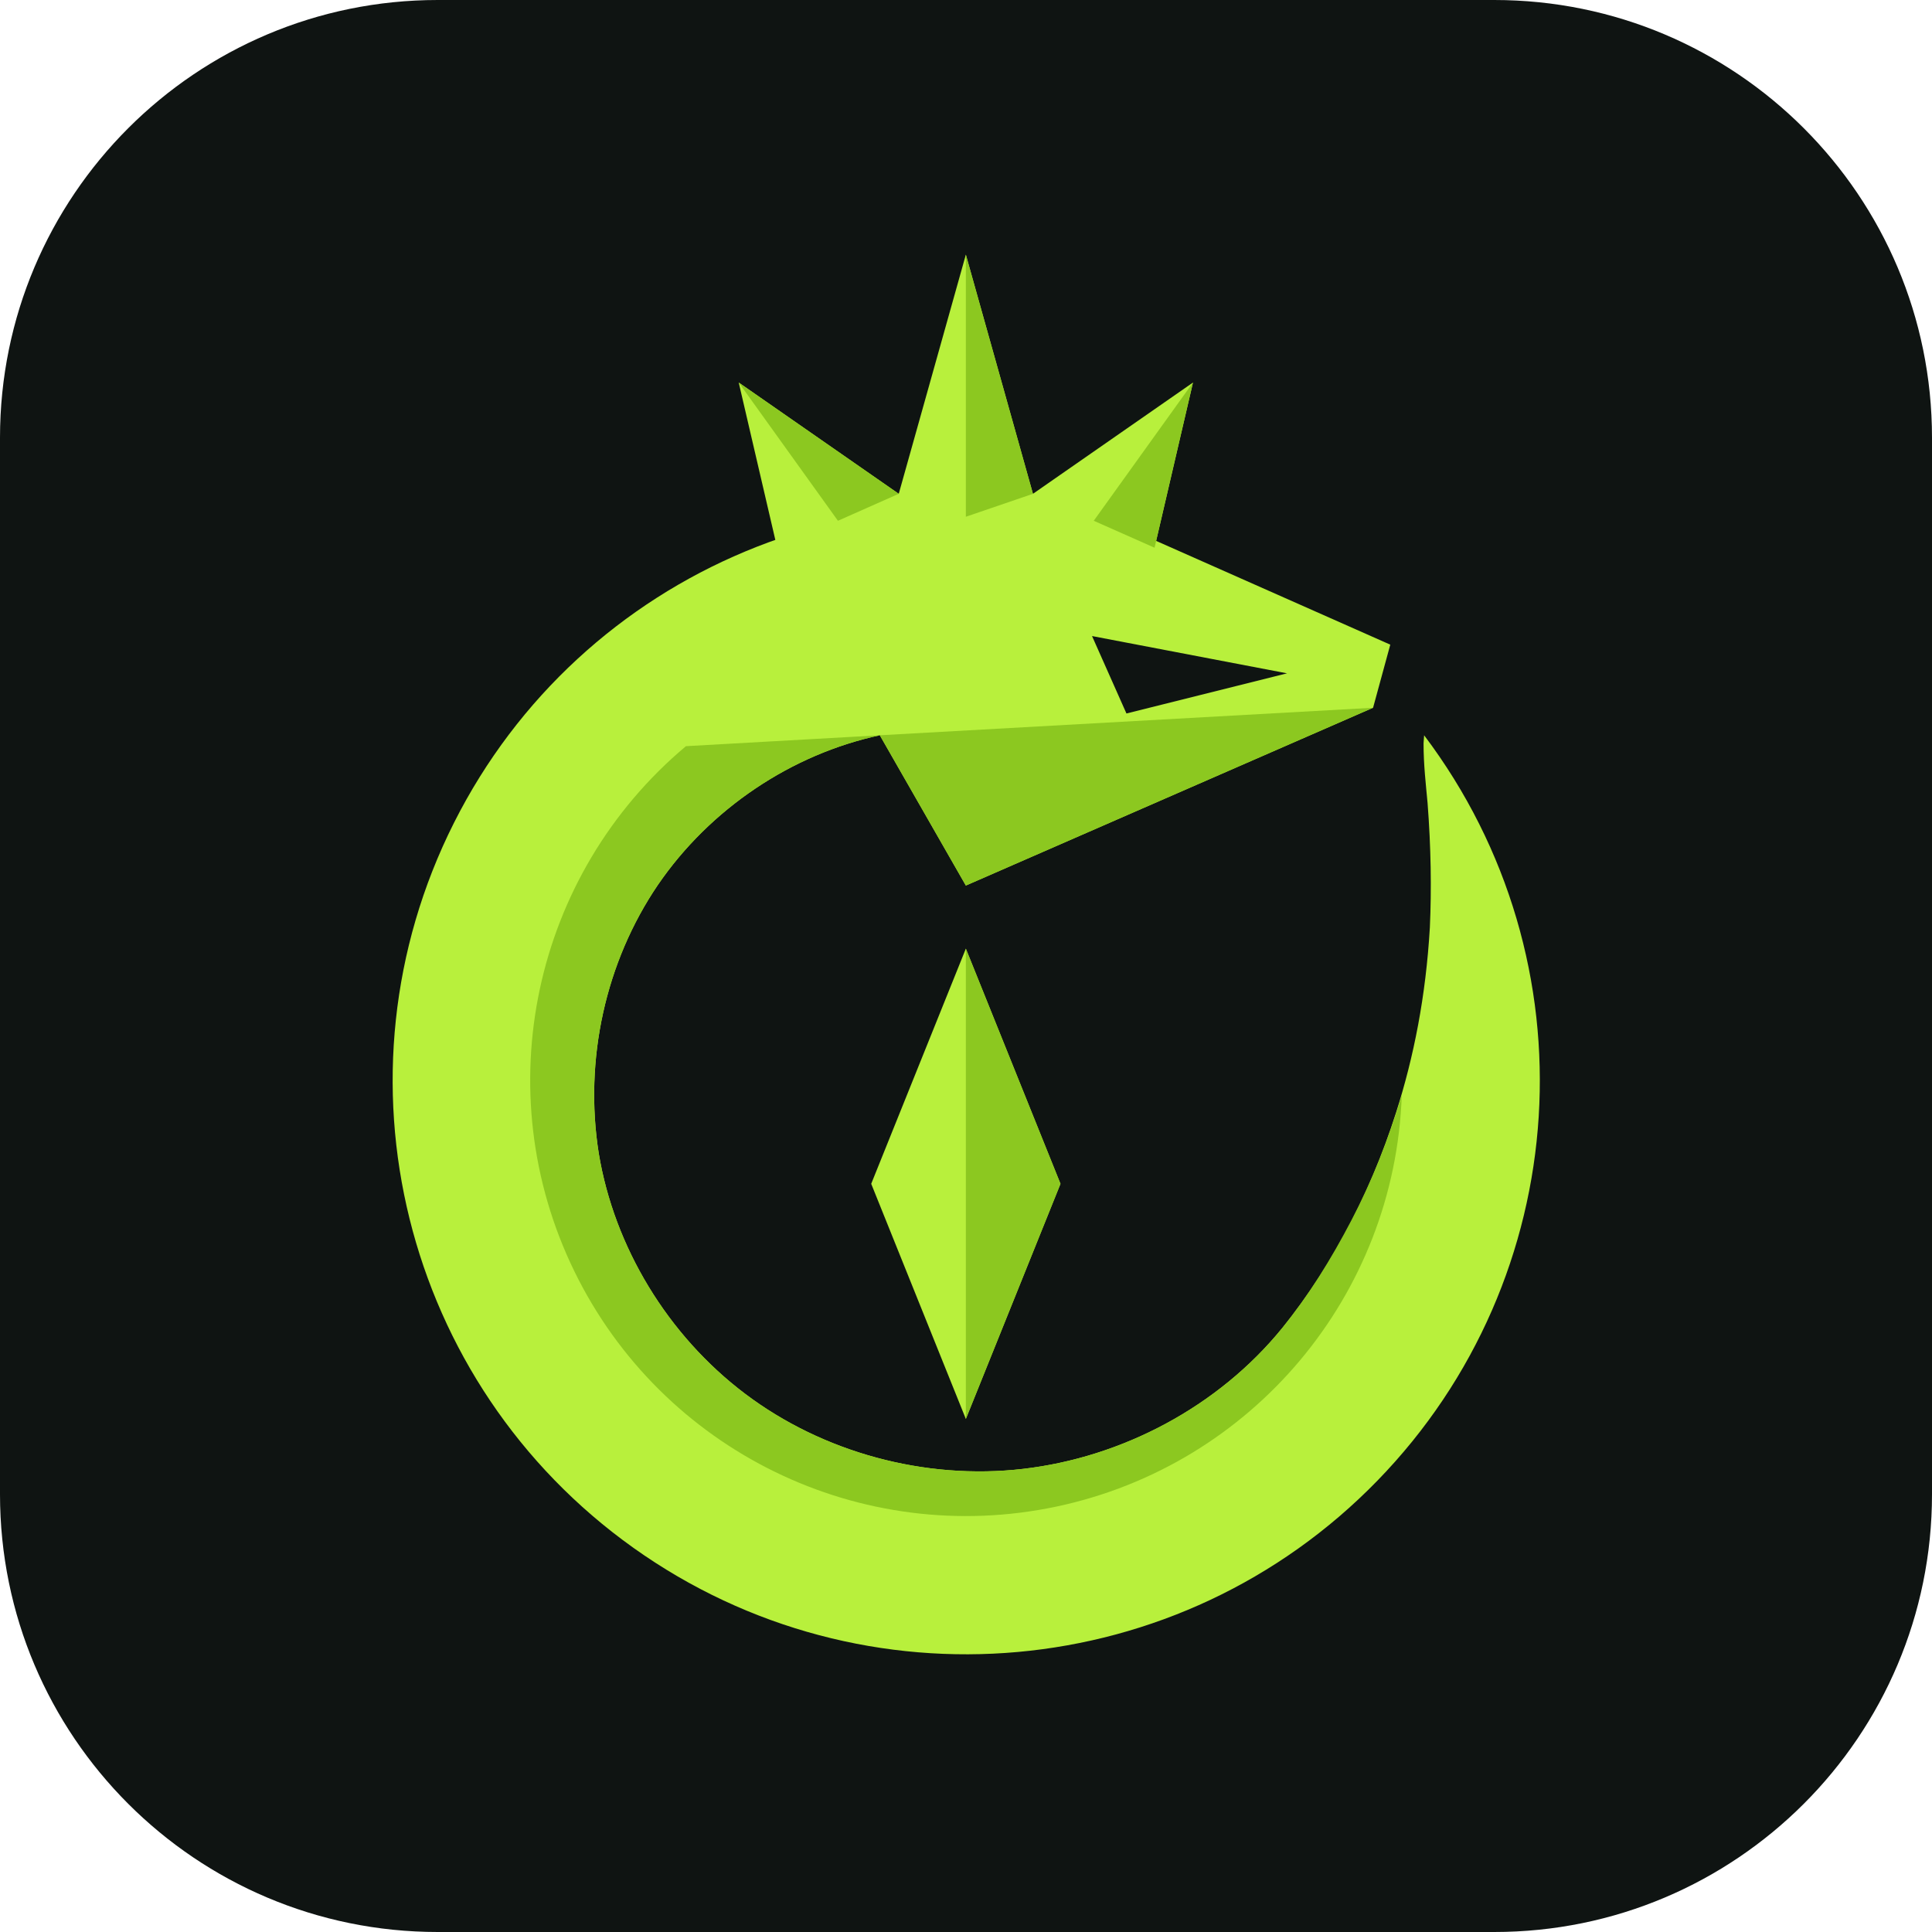
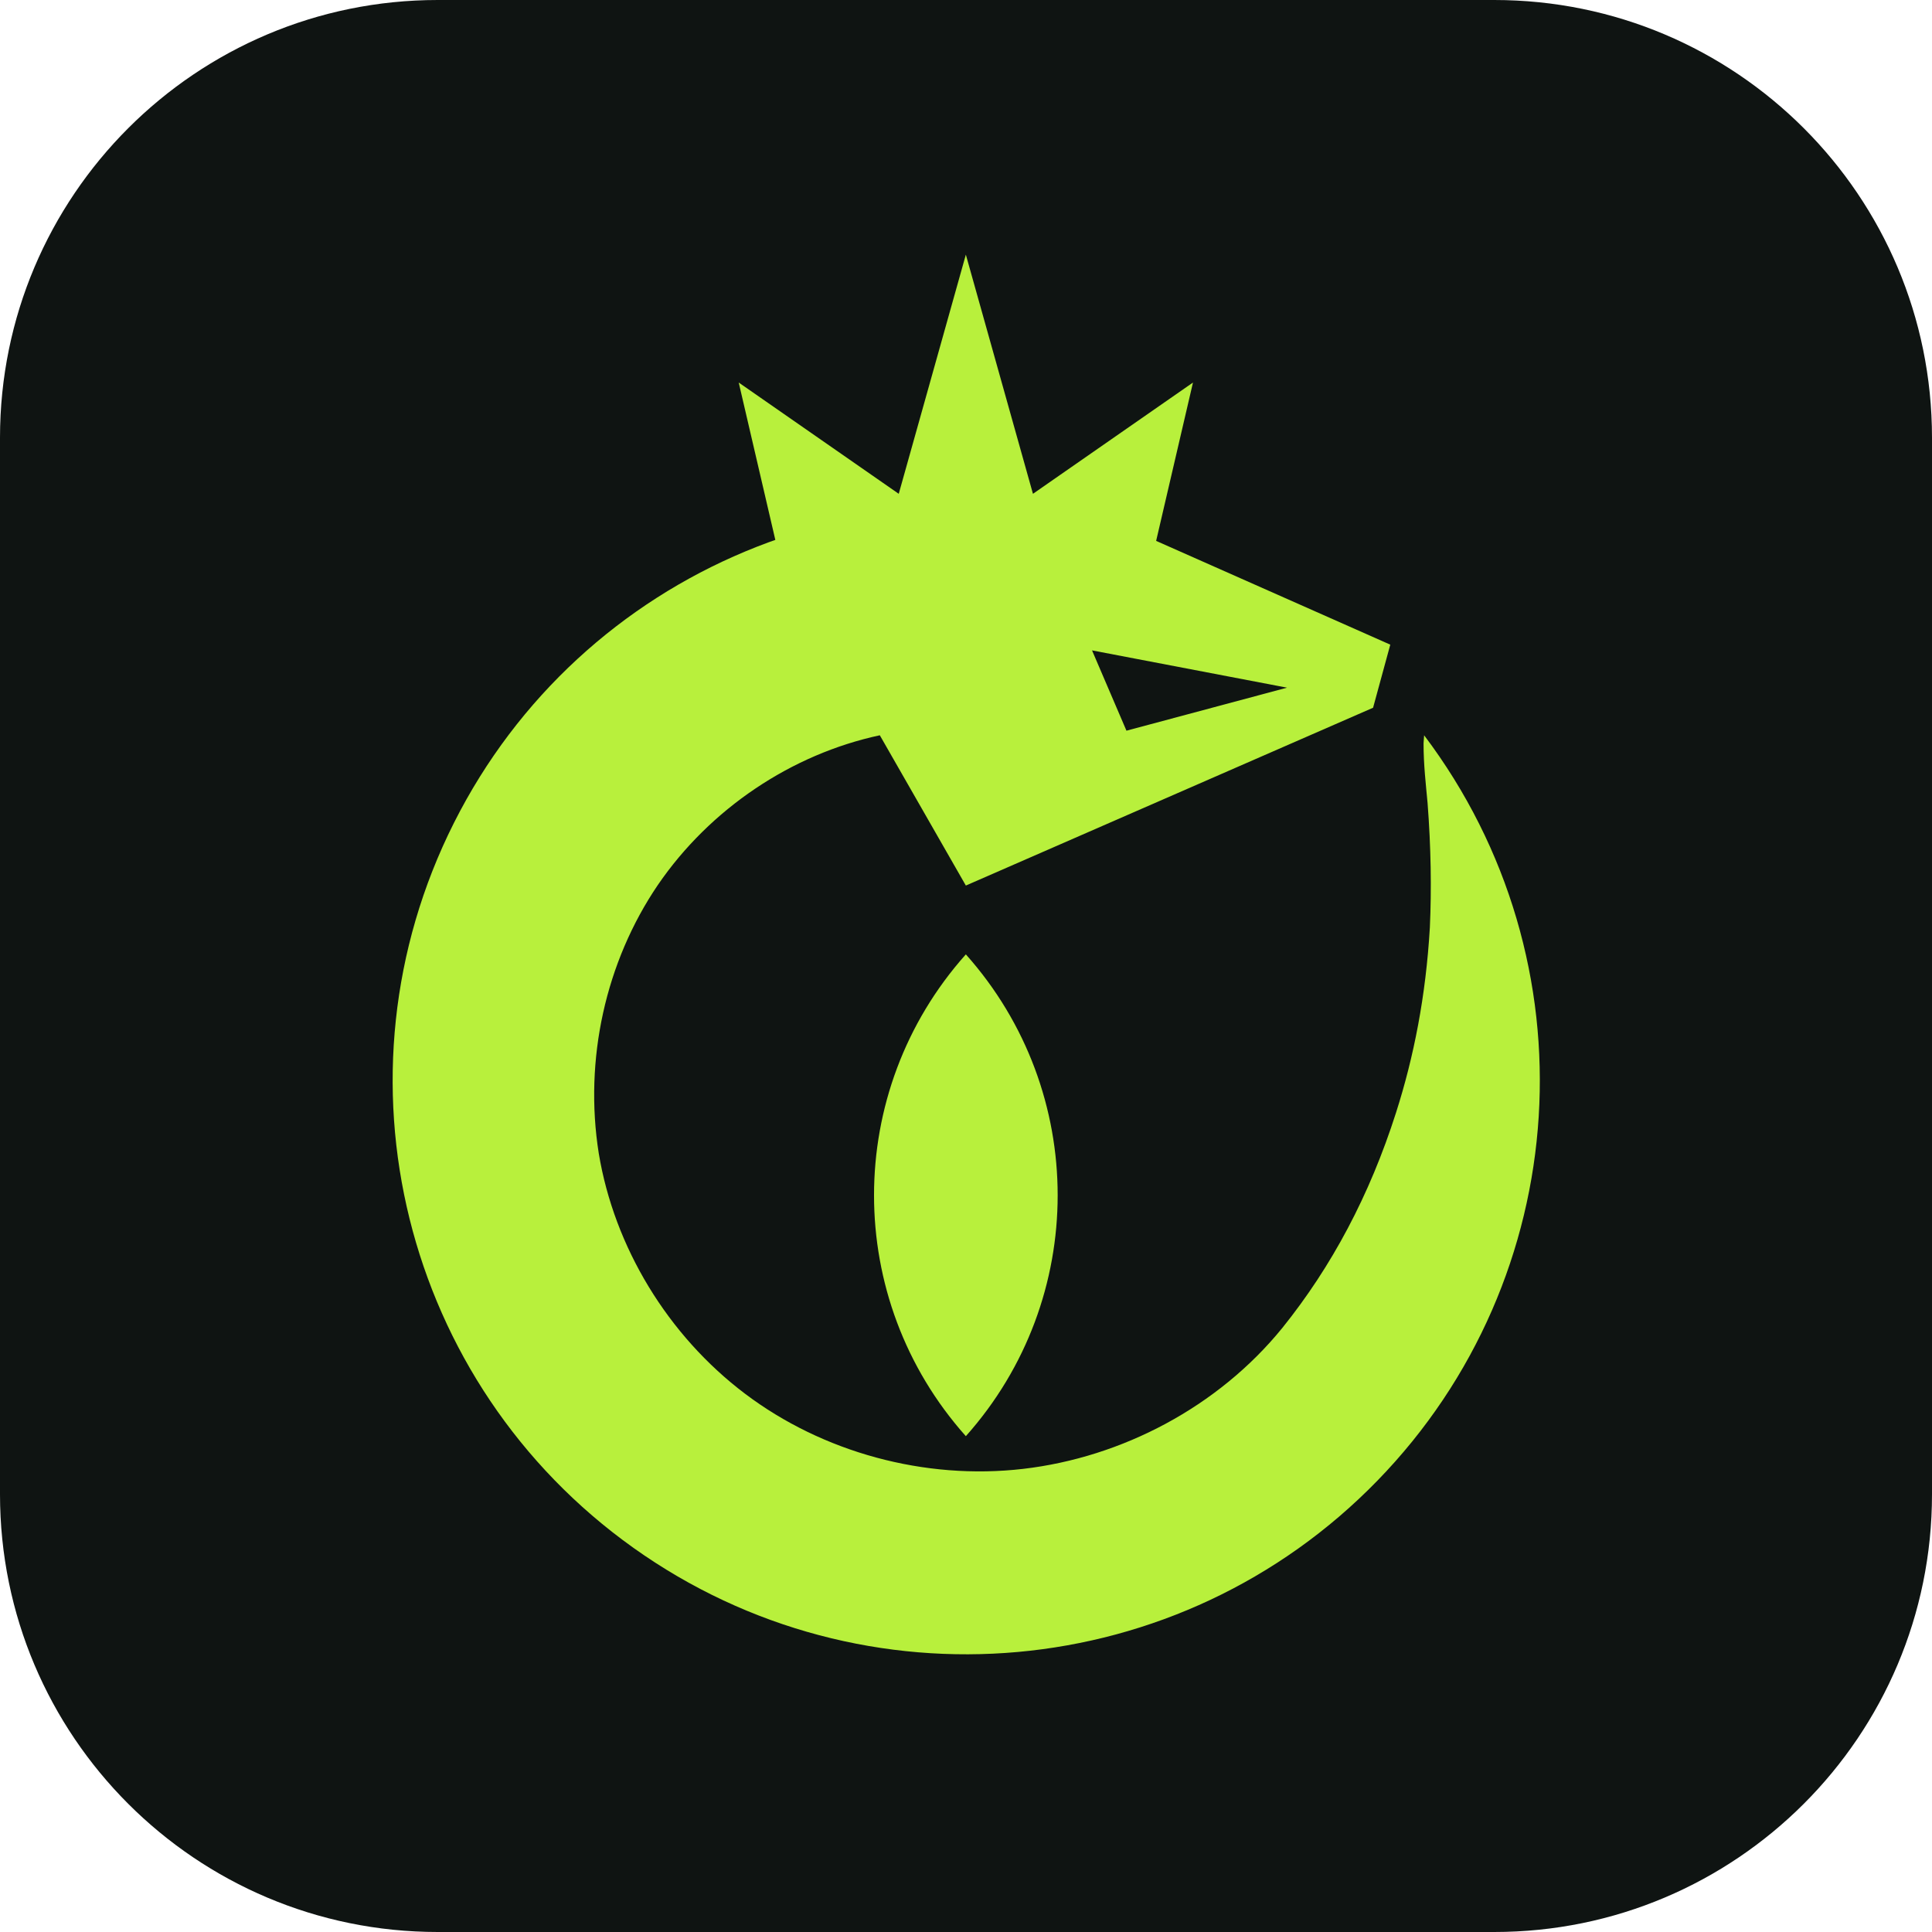
<svg xmlns="http://www.w3.org/2000/svg" viewBox="0 0 256 256" role="img" aria-label="basilisk">
  <rect width="256" height="256" rx="58" fill="#0F1412" />
-   <g transform="translate(30.7 30.7) scale(0.76)">
-     <g fill="#B8F03C">
-       <path fill-rule="evenodd" d="M158.9 52.9 A100 100 0 1 0 207.9 87.8 L207.8 89.2 C207.8 93 208.2 96.3 208.5 99.6 C209.1 107.4 209.2 114.6 208.9 121.3 C208.2 133.3 206.1 143.9 203 153.6 C198.4 168 191.8 180.4 183.2 191.1 C172 204.9 155.2 213.7 138 215.7 C120.8 217.7 103 212.8 89.5 202.6 C76 192.4 66.7 177 64 160.7 C61.4 144.3 65.2 127.3 74.3 113.9 C83.4 100.6 97.6 91.1 113 87.8 L128 114 L199 83 L202 72 Z M150 70.5 L184 77 L156 84 Z" />
-       <path d="M95.1 55.1 L88.4 26.3 L116.3 45.7 L128 4 L139.7 45.7 L167.6 26.3 L160.9 55.1 Z" />
-       <path d="M128 125 L144.5 166 L128 207 L111.5 166 Z" />
-     </g>
-     <path fill="#8CC820" d="M199 83 L113 87.8 C97.6 91.1 83.4 100.6 74.3 113.9 C65.2 127.3 61.4 144.3 64 160.7 C66.7 177 76 192.4 89.5 202.6 C103 212.8 120.8 217.7 138 215.7 C155.2 213.7 172 204.9 183.2 191.1 C187.8 185.4 191.7 179.1 195.2 172.4 C198.7 165.7 201.6 158.5 204 150.6 A76 76 0 1 1 79.2 89.7 L113 87.8 L128 114 Z M88.4 26.3 L116.3 45.7 L105.7 50.4 Z M128 4 L139.7 45.7 L128 49.7 Z M167.6 26.3 L160.9 55.1 L150.3 50.4 Z M128 125 L144.5 166 L128 207 Z" />
+   <g fill="#B8F03C" transform="translate(30.7 30.7) scale(0.76)">
+     <path fill-rule="evenodd" d="M158.9 52.9 A100 100 0 1 0 207.9 87.8 L207.8 89.2 C207.8 93 208.2 96.3 208.5 99.6 C209.1 107.4 209.2 114.6 208.9 121.3 C208.2 133.3 206.1 143.9 203 153.6 C198.4 168 191.8 180.4 183.2 191.1 C172 204.9 155.2 213.7 138 215.7 C120.8 217.7 103 212.8 89.5 202.6 C76 192.4 66.7 177 64 160.7 C61.4 144.3 65.2 127.3 74.3 113.9 C83.4 100.6 97.6 91.1 113 87.8 L128 114 L199 83 L202 72 Z M150 73 L184 79.5 L156 87 Z" />
+     <path d="M95.1 55.1 L88.4 26.3 L116.3 45.7 L128 4 L139.7 45.7 L167.6 26.3 L160.9 55.1 Z" />
+     <path d="M128 126 A63.1 63.1 0 0 1 128 210 A63.1 63.1 0 0 1 128 126 Z" />
  </g>
</svg>
